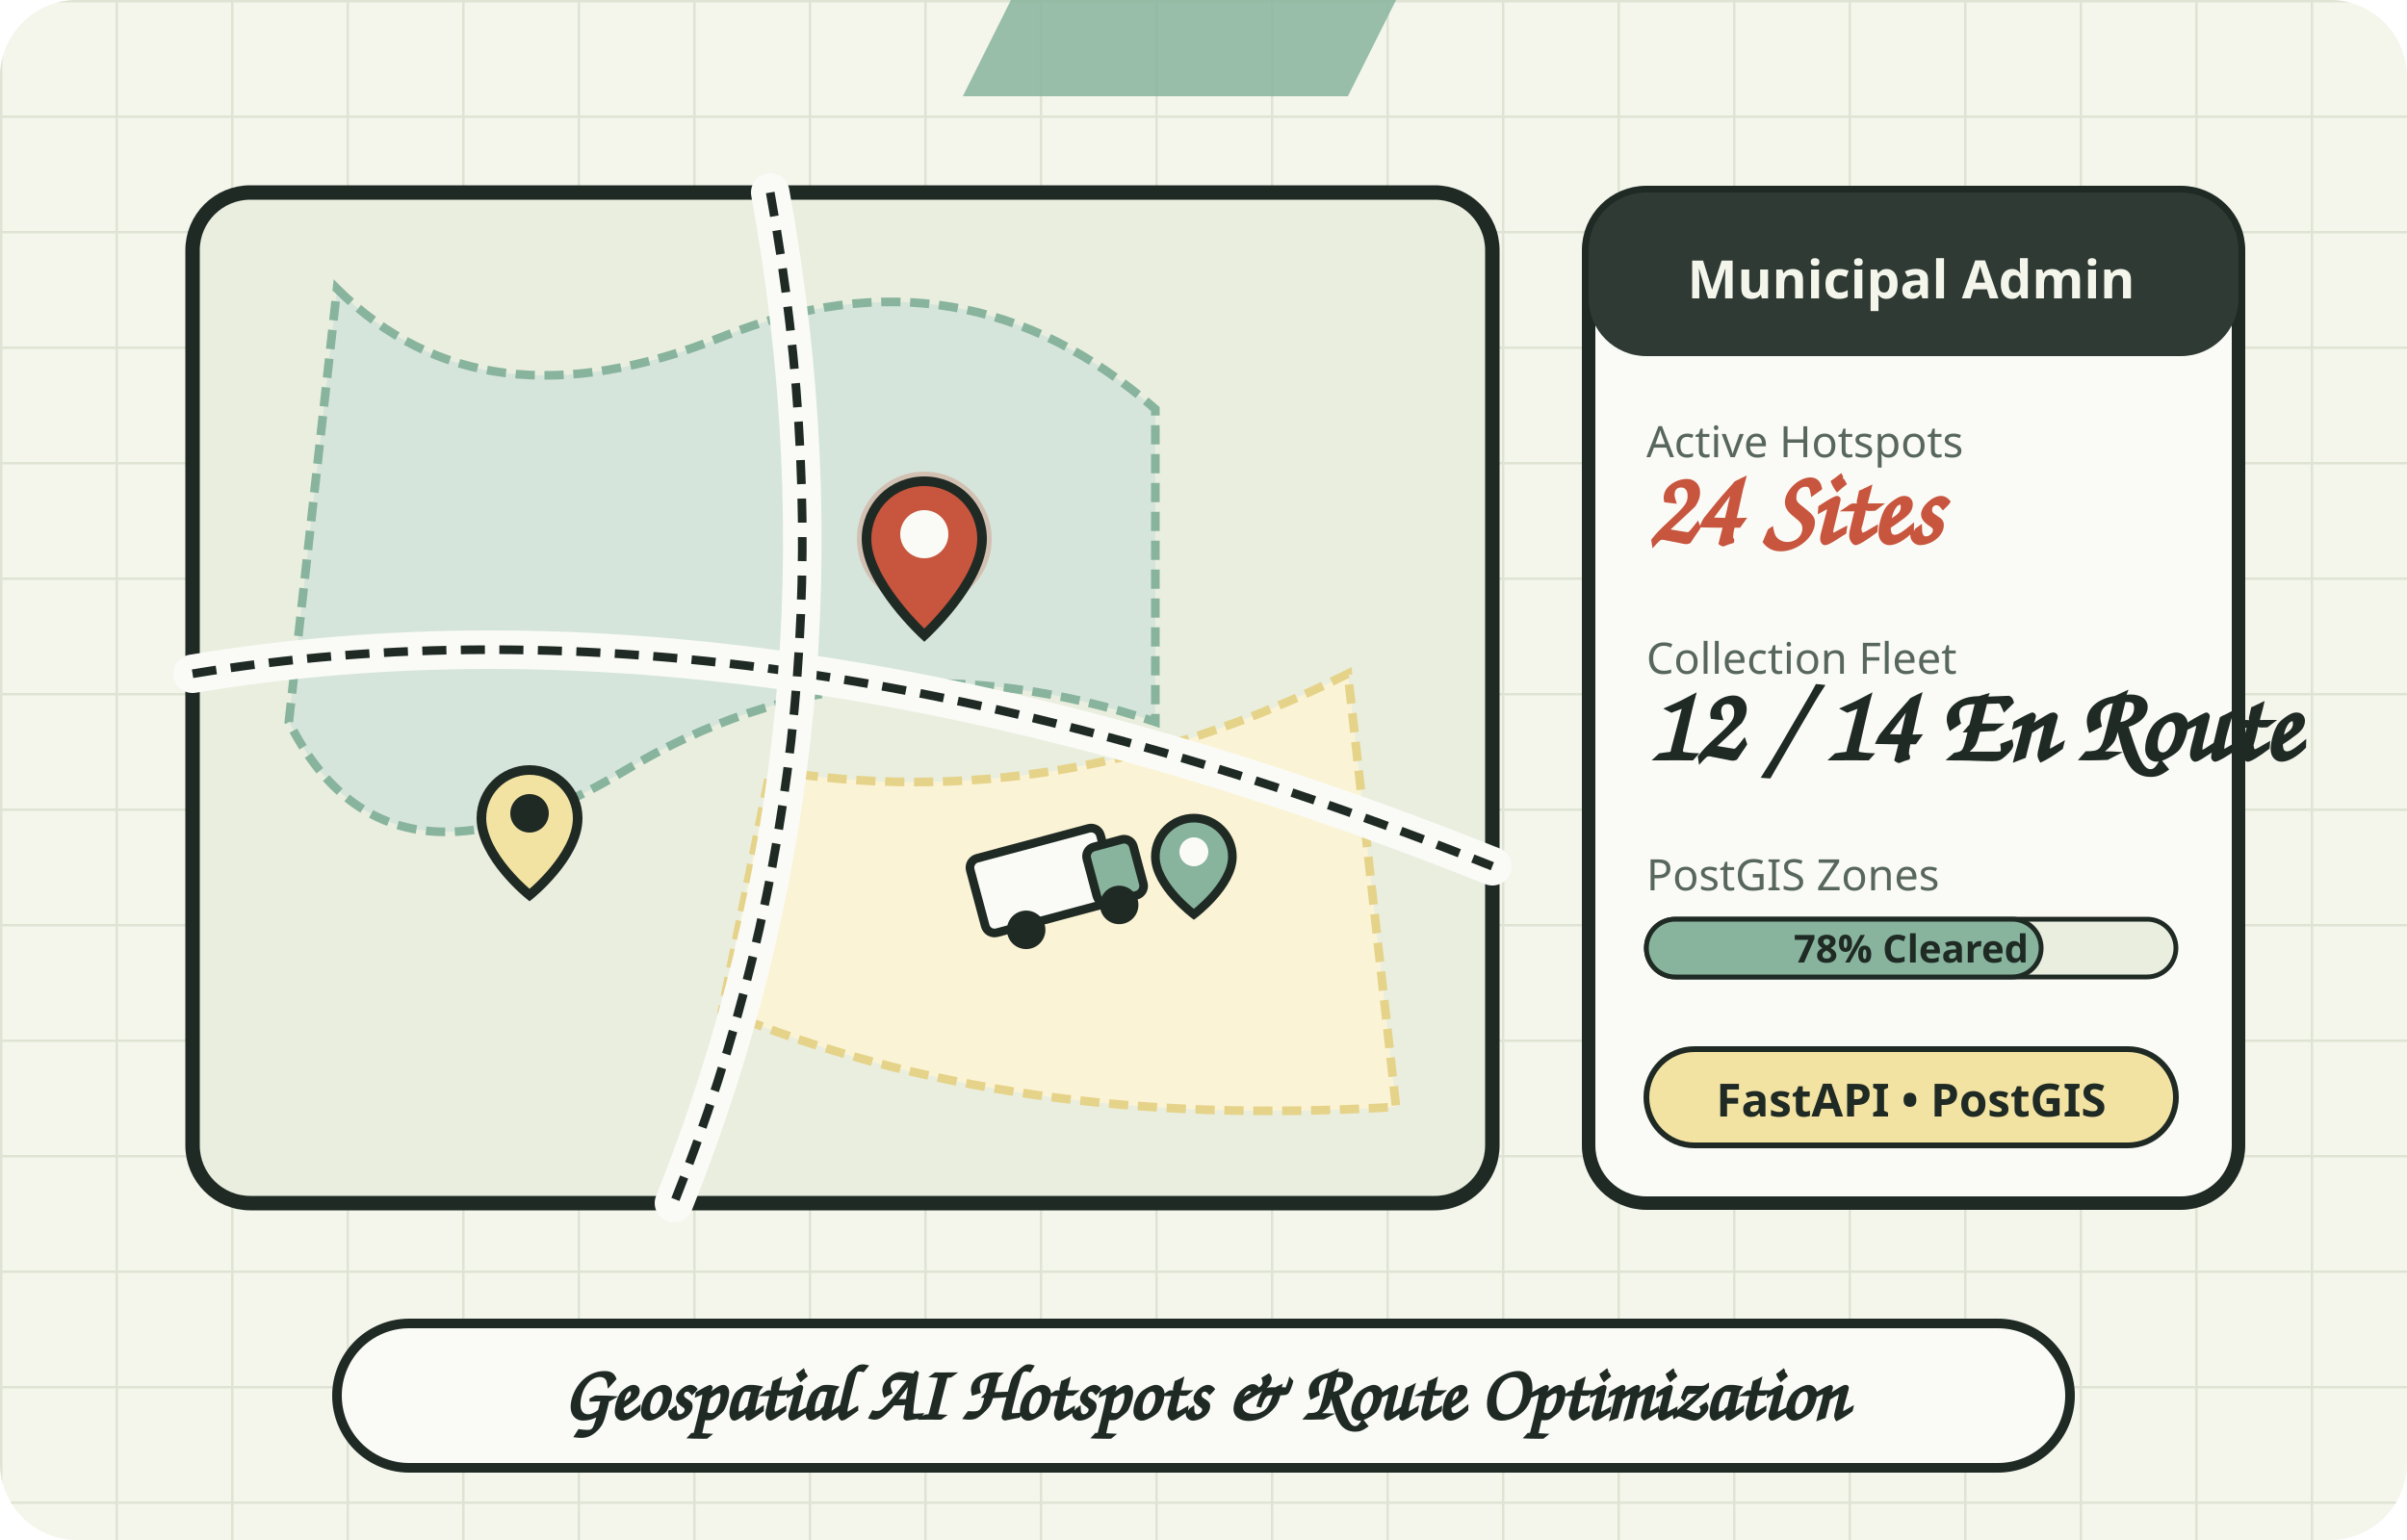
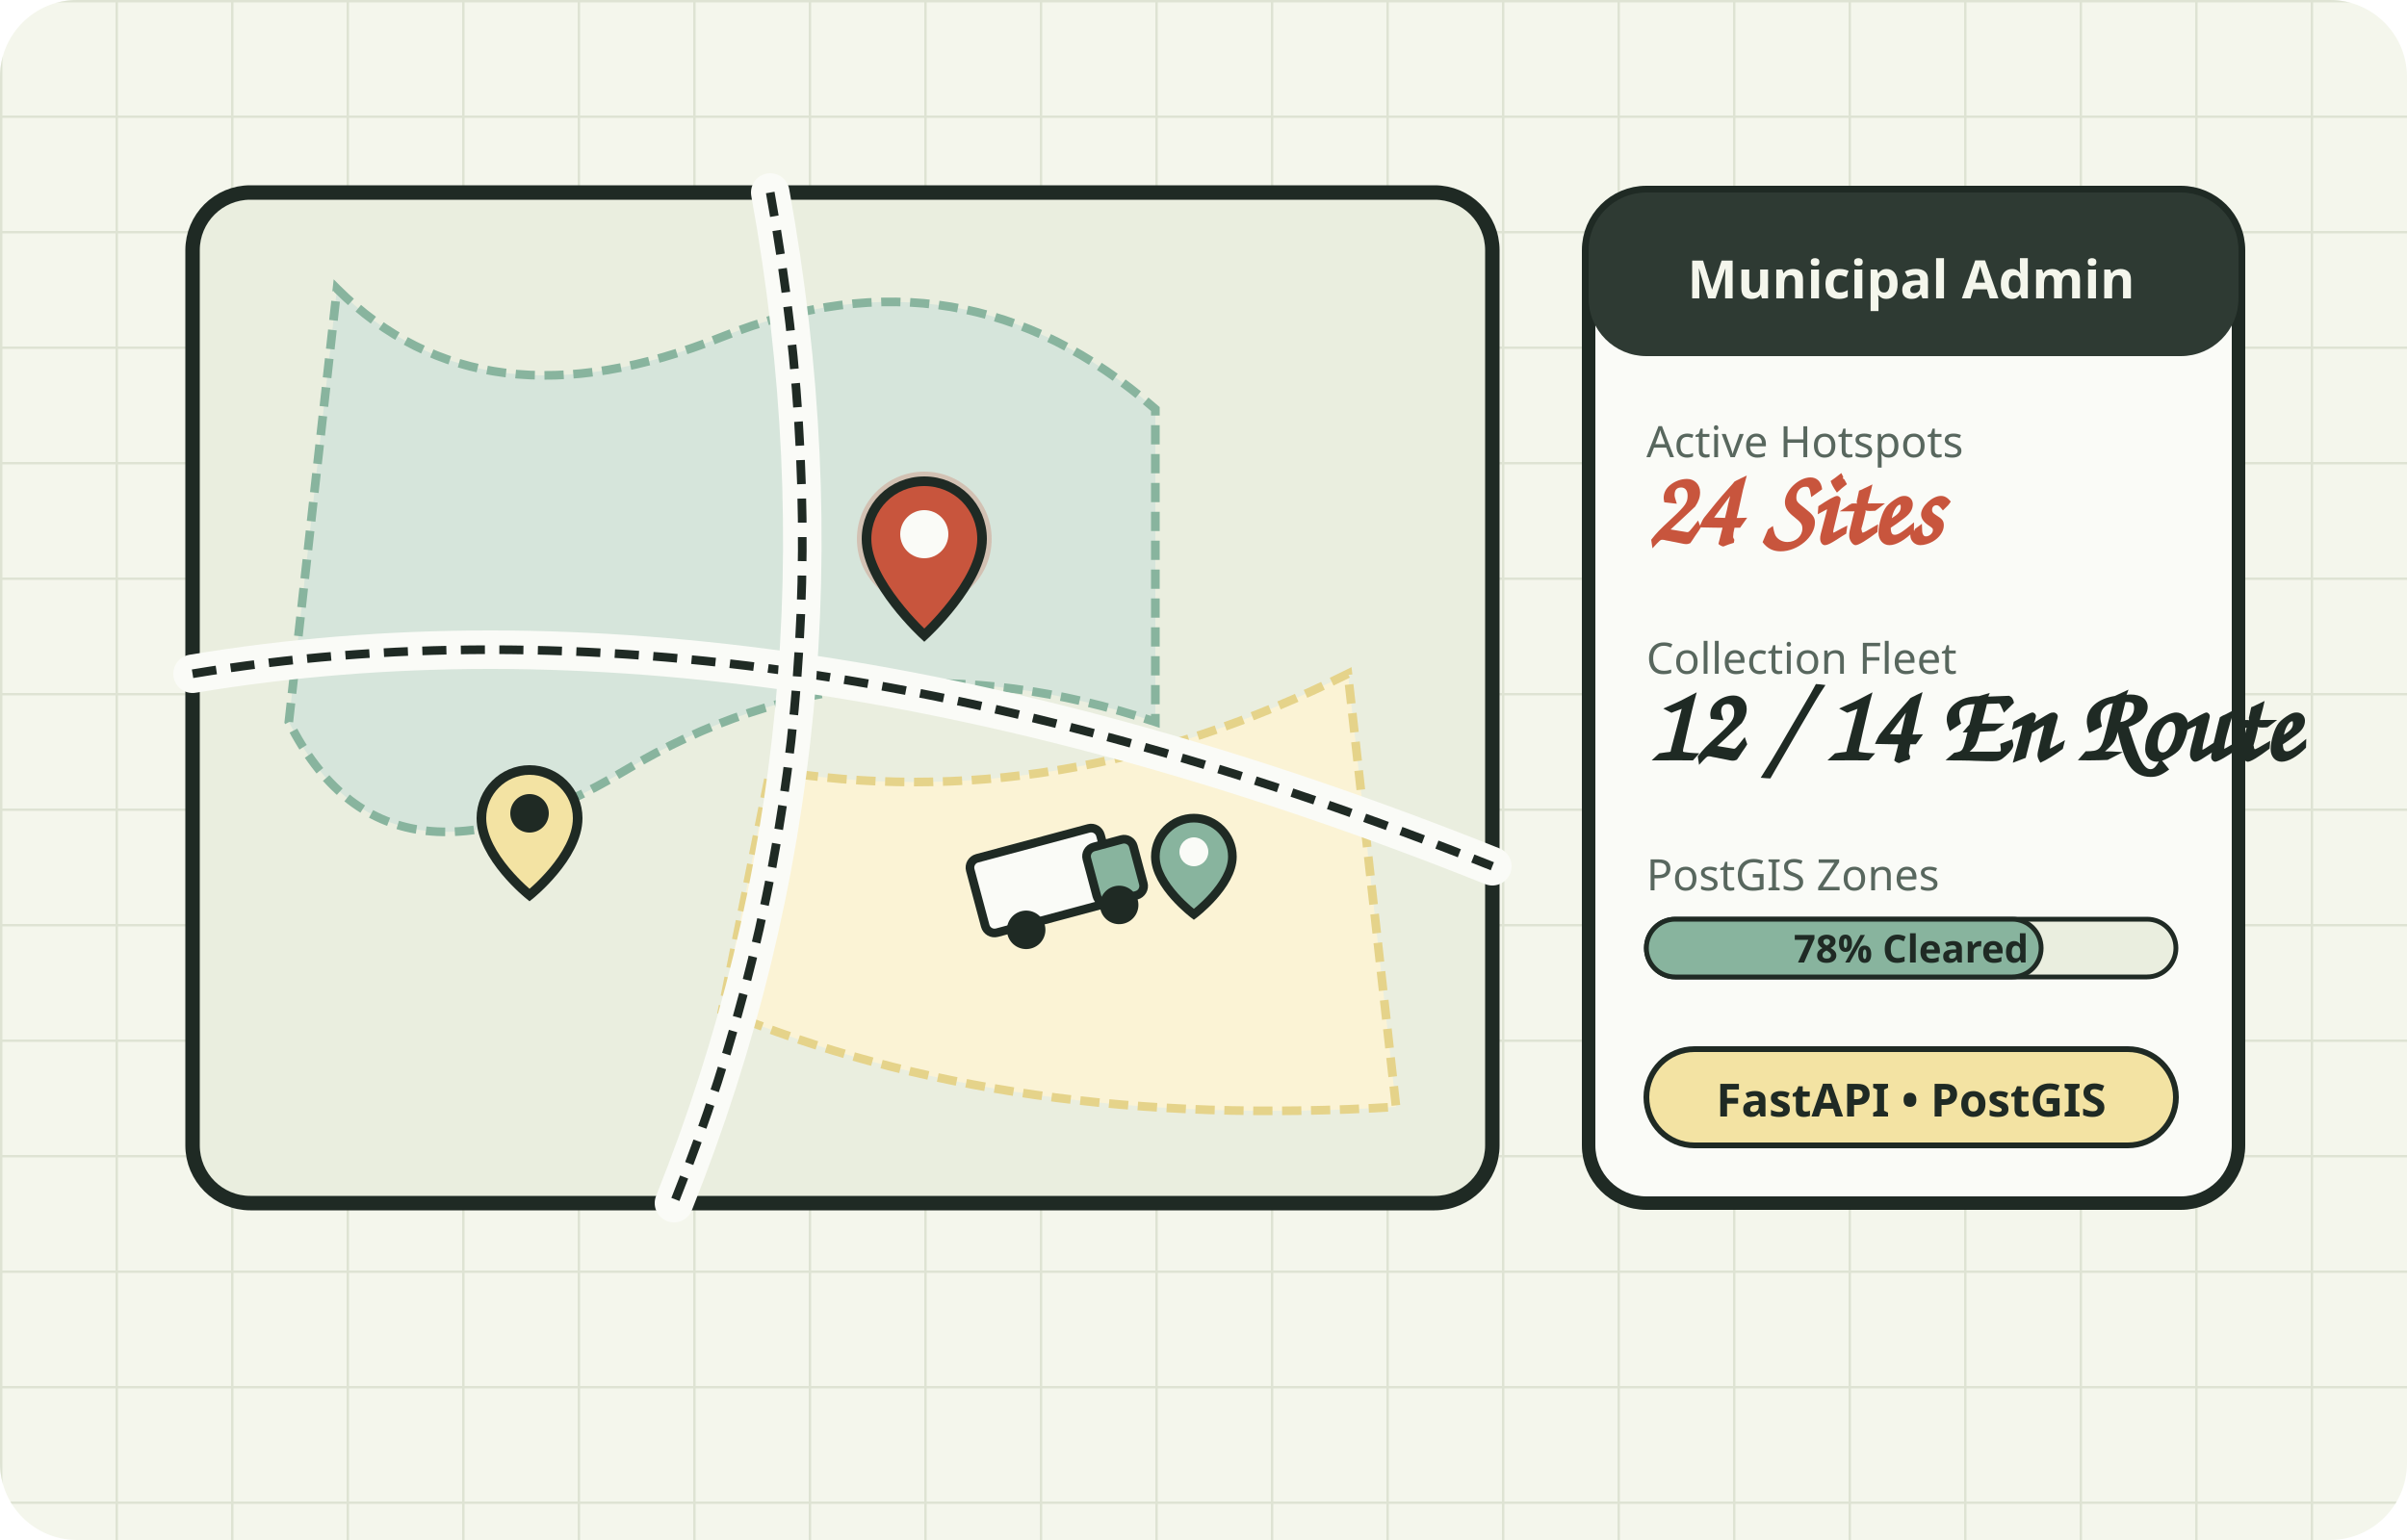
<svg xmlns="http://www.w3.org/2000/svg" viewBox="0 0 500 320" width="500" height="320" fill="none">
  <rect width="500" height="320" rx="16" fill="#F4F6EC" />
  <defs>
    <pattern id="waste-grid" width="24" height="24" patternUnits="userSpaceOnUse">
      <path d="M 24 0 L 0 0 0 24" fill="none" stroke="#DEE3D3" stroke-width="1" />
    </pattern>
  </defs>
  <rect width="500" height="320" rx="16" fill="url(#waste-grid)" />
-   <polygon points="210,0 290,0 280,20 200,20" fill="#88B49E" opacity="0.85" />
  <g transform="translate(40, 40)">
    <rect x="0" y="0" width="270" height="210" rx="12" fill="#EAEEDF" stroke="#1F2A24" stroke-width="3" />
    <path d="M30 20 Q60 50 110 30 Q160 10 200 45 L200 110 Q140 90 90 120 Q40 150 20 110 Z" fill="#D6E5DB" stroke="#88B49E" stroke-width="1.8" stroke-dasharray="4 2" />
    <path d="M120 120 Q180 130 240 100 L250 190 Q170 195 110 170 Z" fill="#FBF3D5" stroke="#E5D38A" stroke-width="1.8" stroke-dasharray="4 2" />
    <path d="M 0 100 Q 120 80 270 140" stroke="#FAFBF7" stroke-width="8" stroke-linecap="round" />
    <path d="M 0 100 Q 120 80 270 140" stroke="#1F2A24" stroke-width="1.8" stroke-dasharray="5 3" />
    <path d="M 120 0 Q 140 110 100 210" stroke="#FAFBF7" stroke-width="8" stroke-linecap="round" />
    <path d="M 120 0 Q 140 110 100 210" stroke="#1F2A24" stroke-width="1.8" stroke-dasharray="5 3" />
    <g transform="translate(140, 60)">
      <circle cx="12" cy="12" r="14" fill="#C8553D" opacity="0.25" />
      <path d="M12 0 C5.3 0 0 5.3 0 12 C0 21 12 32 12 32 C12 32 24 21 24 12 C24 5.3 18.7 0 12 0 Z" fill="#C8553D" stroke="#1F2A24" stroke-width="2" />
      <circle cx="12" cy="11" r="5" fill="#FAFBF7" />
    </g>
    <g transform="translate(60, 120)">
      <circle cx="10" cy="10" r="10" fill="#F3E3A3" opacity="0.4" />
      <path d="M10 0 C4.5 0 0 4.5 0 10 C0 18 10 26 10 26 C10 26 20 18 20 10 C20 4.5 15.5 0 10 0 Z" fill="#F3E3A3" stroke="#1F2A24" stroke-width="2" />
      <circle cx="10" cy="9" r="4" fill="#1F2A24" />
    </g>
    <g transform="translate(200, 130)">
      <path d="M8 0 C3.6 0 0 3.6 0 8 C0 14 8 20 8 20 C8 20 16 14 16 8 C16 3.6 12.4 0 8 0 Z" fill="#88B49E" stroke="#1F2A24" stroke-width="1.8" />
      <circle cx="8" cy="7" r="3" fill="#FAFBF7" />
    </g>
    <g transform="translate(160, 135) rotate(-15)">
      <rect x="0" y="4" width="28" height="16" rx="2" fill="#FAFBF7" stroke="#1F2A24" stroke-width="1.8" />
      <rect x="24" y="8" width="10" height="12" rx="2" fill="#88B49E" stroke="#1F2A24" stroke-width="1.8" />
      <circle cx="8" cy="21" r="4" fill="#1F2A24" />
      <circle cx="28" cy="21" r="4" fill="#1F2A24" />
    </g>
  </g>
  <g transform="translate(330, 40)">
    <rect x="0" y="0" width="135" height="210" rx="12" fill="#FAFBF7" stroke="#1F2A24" stroke-width="2.8" />
    <rect x="0" y="0" width="135" height="34" rx="12" fill="#2E3A33" />
    <text x="67" y="22" font-family="'Nunito', sans-serif" font-size="11" font-weight="bold" fill="#F4F6EC" text-anchor="middle">Municipal Admin</text>
    <g transform="translate(12, 45)">
      <text x="0" y="10" font-family="'Nunito', sans-serif" font-size="9" fill="#58675E">Active Hotspots</text>
      <text x="0" y="28" font-family="'Caveat', cursive, sans-serif" font-size="22" font-weight="bold" fill="#C8553D">24 Sites</text>
    </g>
    <g transform="translate(12, 90)">
      <text x="0" y="10" font-family="'Nunito', sans-serif" font-size="9" fill="#58675E">Collection Fleet</text>
      <text x="0" y="28" font-family="'Caveat', cursive, sans-serif" font-size="22" font-weight="bold" fill="#1F2A24">12 / 14 En Route</text>
    </g>
    <g transform="translate(12, 135)">
      <text x="0" y="10" font-family="'Nunito', sans-serif" font-size="9" fill="#58675E">PostGIS Zones</text>
      <rect x="0" y="16" width="110" height="12" rx="6" fill="#EAEEDF" stroke="#1F2A24" stroke-width="1" />
      <rect x="0" y="16" width="82" height="12" rx="6" fill="#88B49E" stroke="#1F2A24" stroke-width="1" />
      <text x="55" y="25" font-family="'Nunito', sans-serif" font-size="8" font-weight="bold" fill="#1F2A24" text-anchor="middle">78% Cleared</text>
    </g>
    <rect x="12" y="178" width="110" height="20" rx="10" fill="#F3E3A3" stroke="#1F2A24" stroke-width="1.2" />
    <text x="67" y="192" font-family="'Nunito', sans-serif" font-size="9.5" font-weight="bold" fill="#1F2A24" text-anchor="middle">FastAPI • PostGIS</text>
  </g>
-   <g transform="translate(250, 275)">
-     <rect x="-180" y="0" width="360" height="30" rx="15" fill="#FAFBF7" stroke="#1F2A24" stroke-width="2" />
-     <text x="0" y="20" font-family="'Caveat', cursive, sans-serif" font-size="16" font-weight="bold" fill="#1F2A24" text-anchor="middle">Geospatial AI Hotspots &amp; Route Optimization</text>
-   </g>
</svg>
